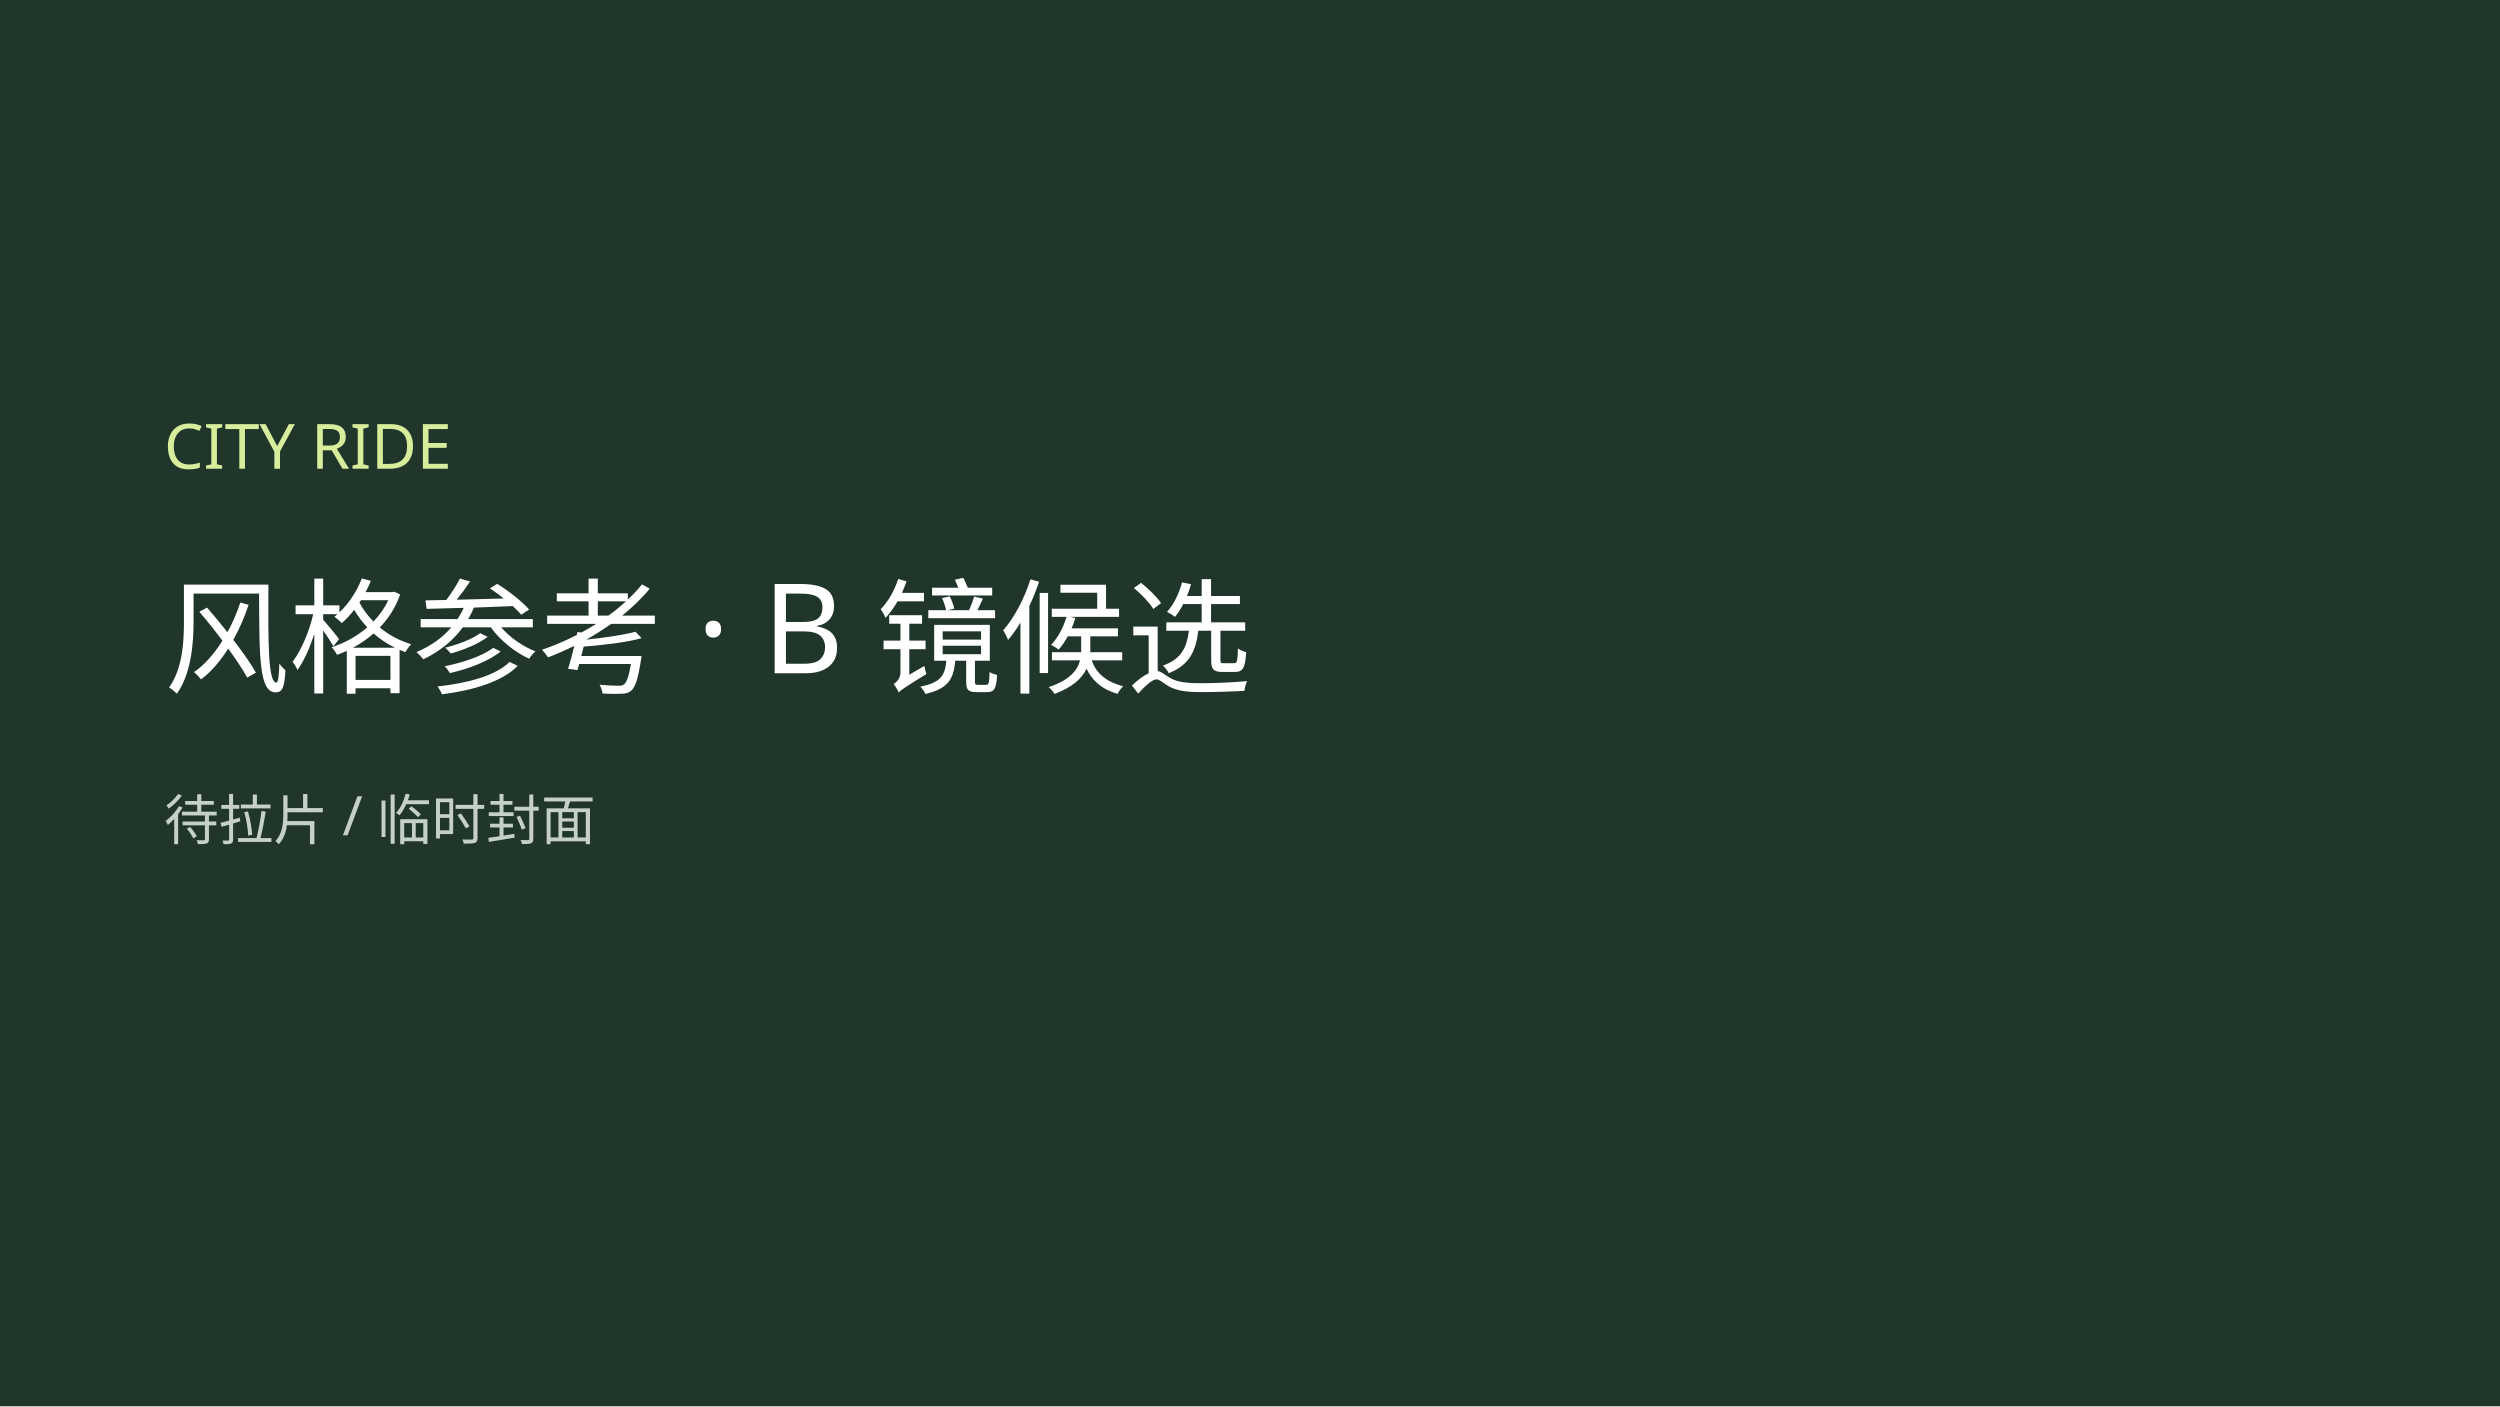
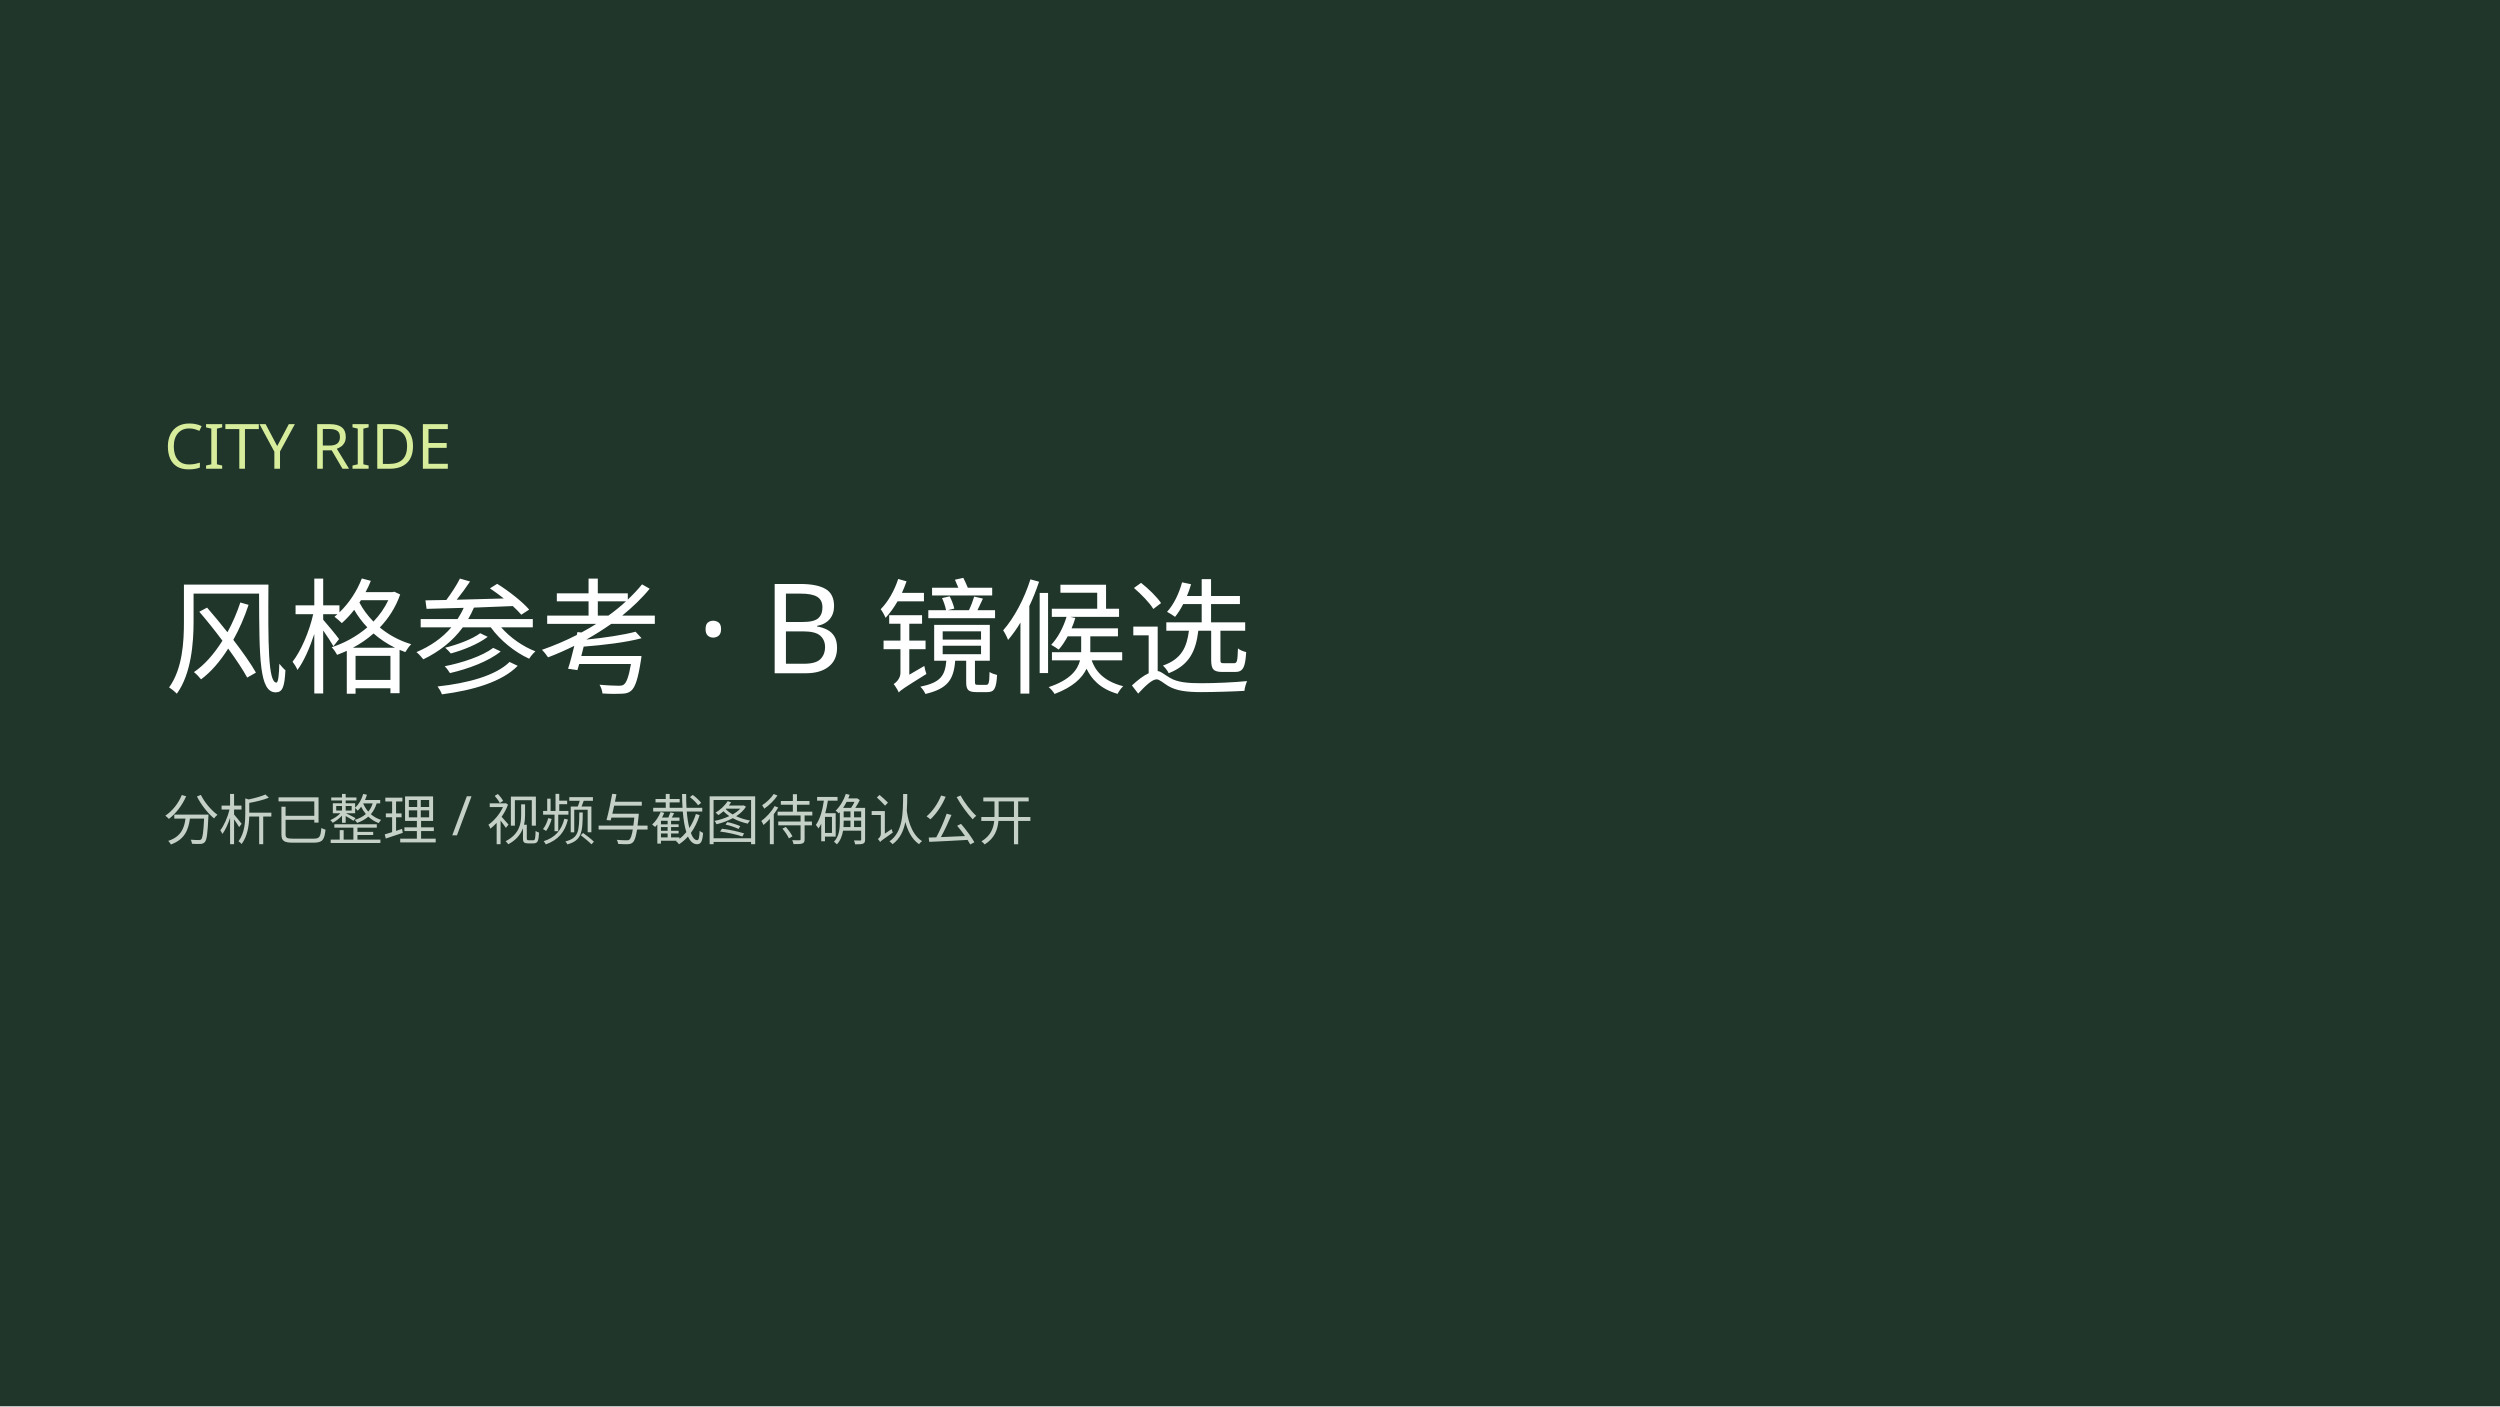
<svg xmlns="http://www.w3.org/2000/svg" width="1280" height="720" viewBox="0 0 1280 720">
  <rect width="1280" height="720" fill="#20362b" />
  <text x="84" y="240" fill="#d7ed9c" font-family="sans-serif" font-size="32">CITY RIDE</text>
  <text x="84" y="350" fill="#ffffff" font-family="sans-serif" font-size="64">风格参考 · B 镜候选</text>
-   <text x="84" y="430" fill="#c5d0c7" font-family="sans-serif" font-size="28">待拉片 / 临时封面</text>
+   <text x="84" y="430" fill="#c5d0c7" font-family="sans-serif" font-size="28">分析已整理 / 视频与截图待确认公开</text>
</svg>
